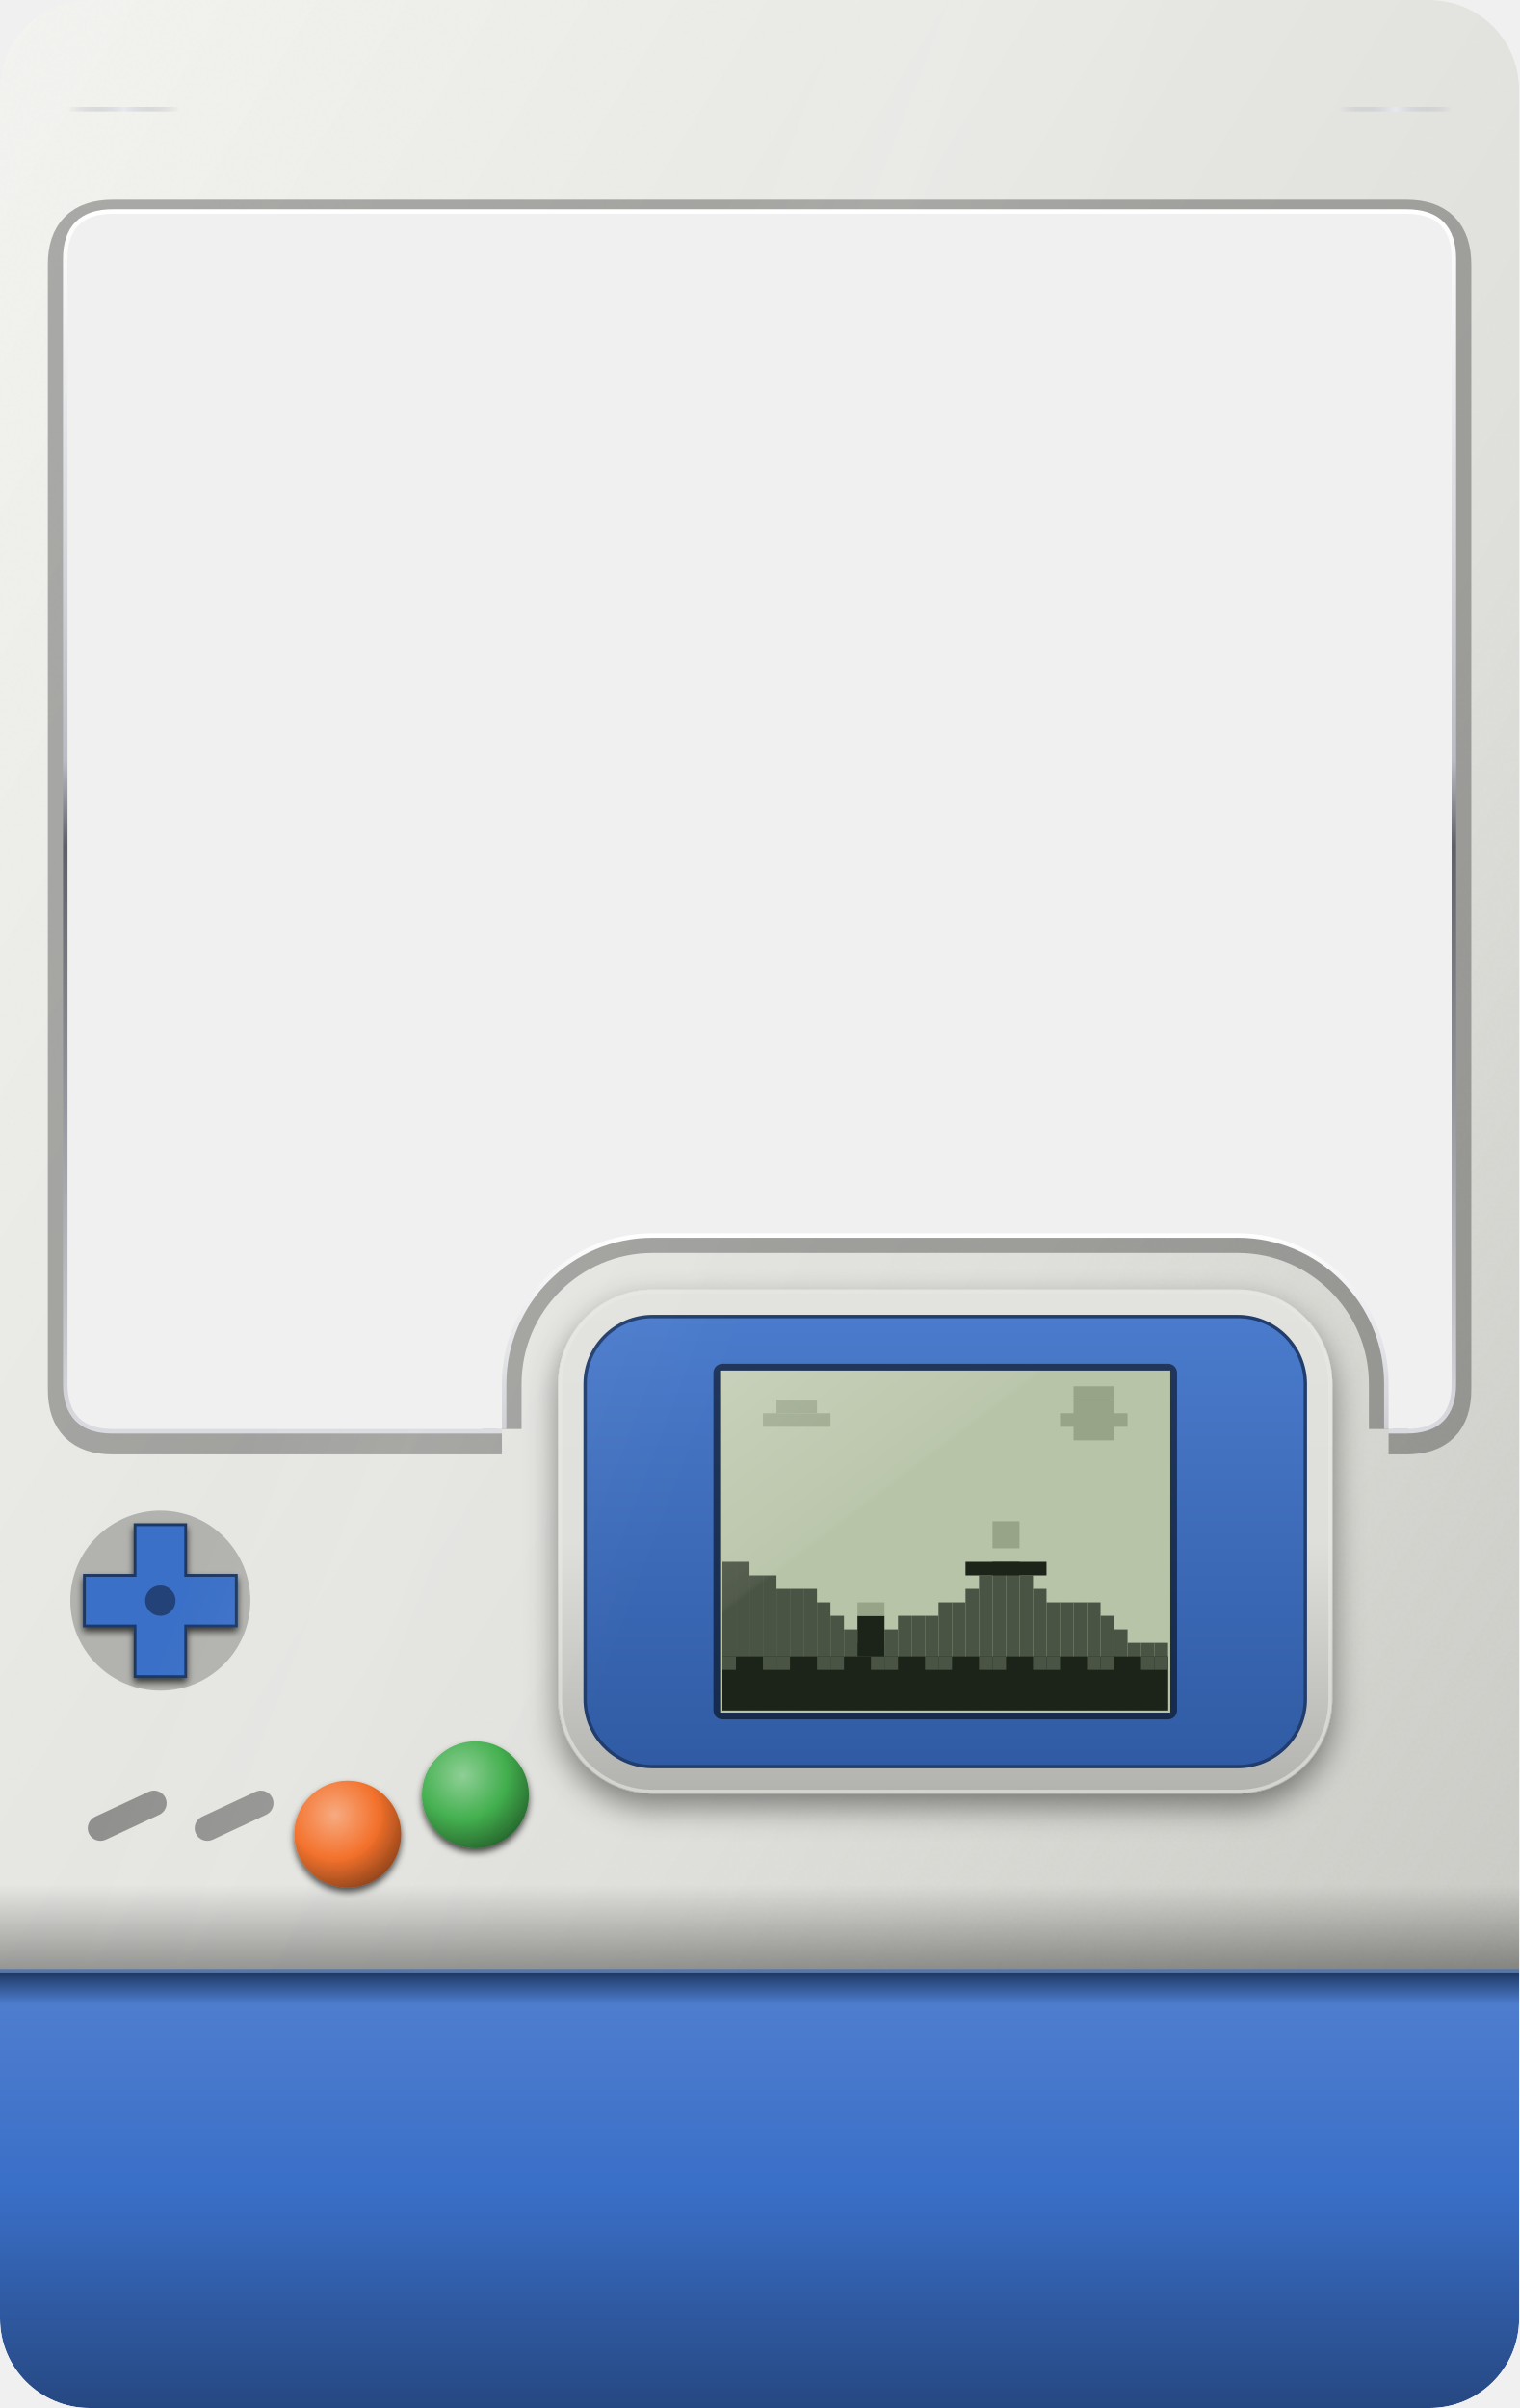
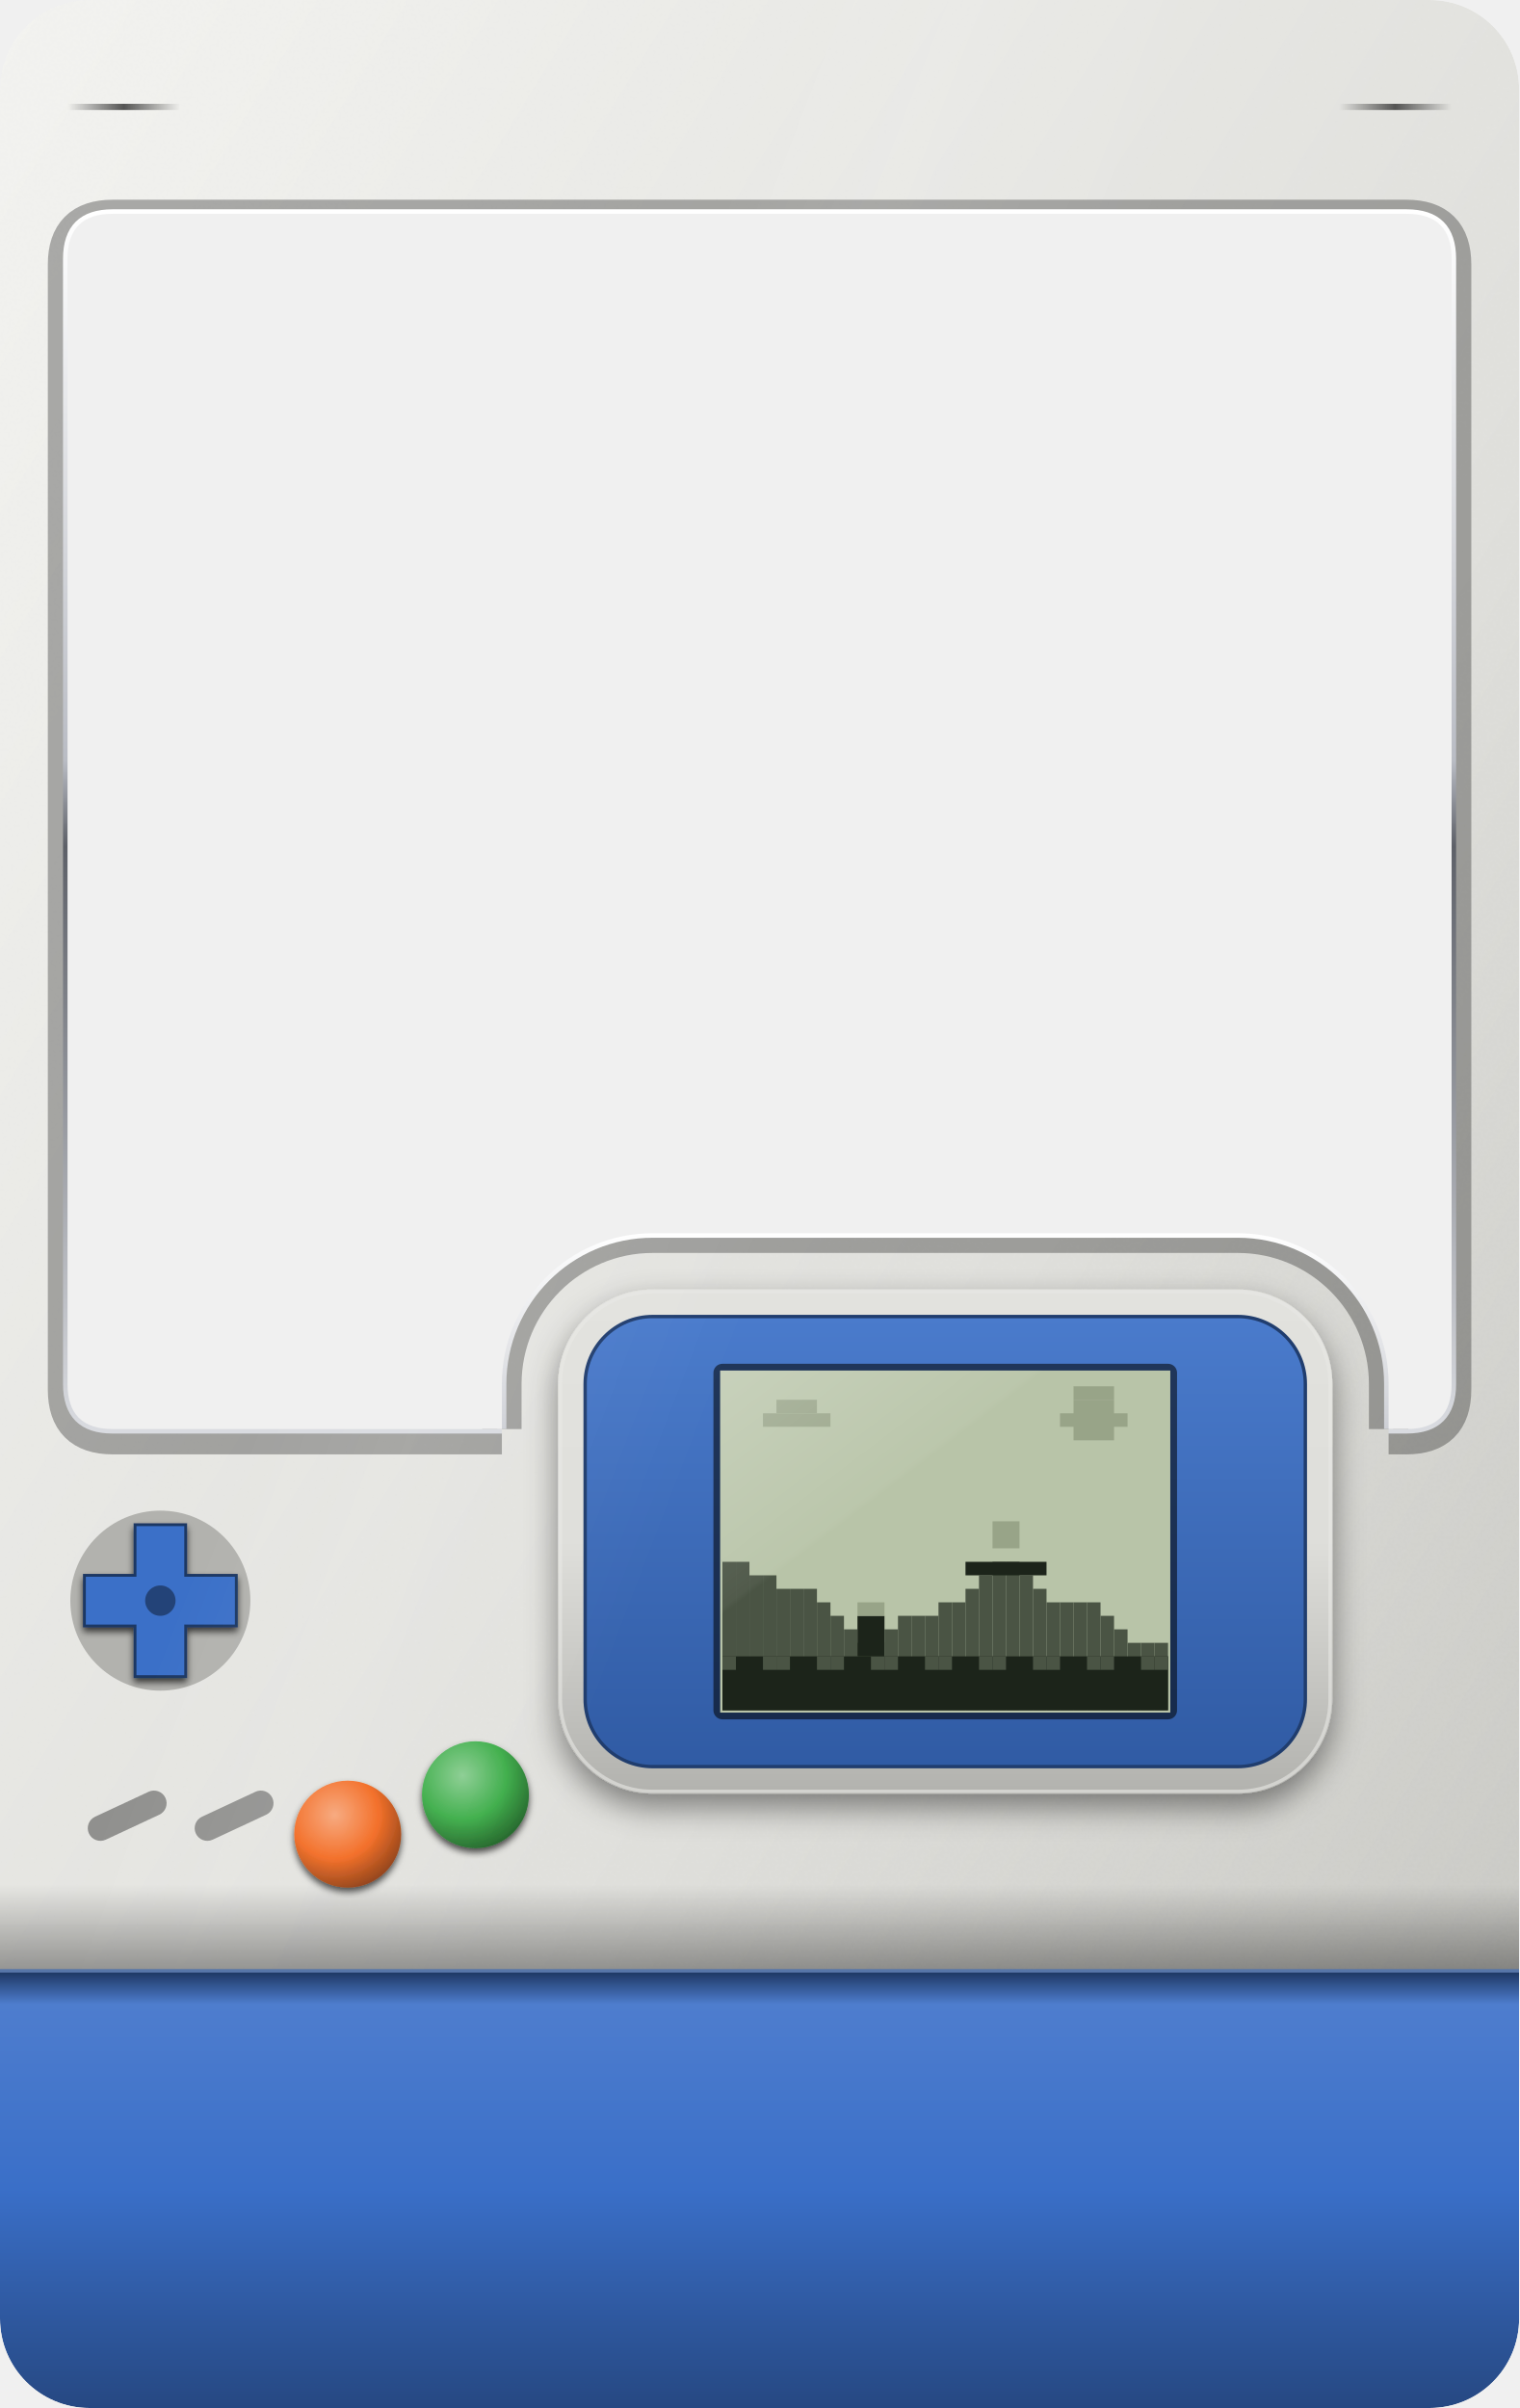
<svg xmlns="http://www.w3.org/2000/svg" viewBox="0 0 540 856" width="54mm" height="85.6mm">
  <defs>
    <clipPath id="card">
      <rect width="540" height="856" rx="31.8" />
    </clipPath>
    <clipPath id="win">
      <path d="M40 76 H500 Q516 76 516 92 V492 Q516 508 500 508 H40 Q24 508 24 492 V92 Q24 76 40 76 Z" />
    </clipPath>
    <mask id="hole" maskUnits="userSpaceOnUse" x="0" y="0" width="540" height="856">
      <rect width="540" height="856" fill="#fff" />
      <path d="M40 76 H500 Q516 76 516 92 V492 Q516 508 500 508 H40 Q24 508 24 492 V92 Q24 76 40 76 Z" fill="#000" />
      <rect x="178.4" y="438.4" width="315.2" height="219.2" rx="53.6" fill="#fff" />
    </mask>
    <mask id="noCarve" maskUnits="userSpaceOnUse" x="0" y="0" width="540" height="856">
      <rect width="540" height="856" fill="#fff" />
      <rect x="178.4" y="438.4" width="315.2" height="219.2" rx="53.6" fill="#000" />
    </mask>
    <linearGradient id="bodyG" x1="0" y1="0" x2="1" y2="1">
      <stop offset="0" stop-color="#f2f2ef" />
      <stop offset=".6" stop-color="#dededa" />
      <stop offset="1" stop-color="#c2c2bd" />
    </linearGradient>
    <linearGradient id="spineG" x1="0" y1="0" x2="0" y2="1">
      <stop offset="0" stop-color="#1a325a" />
      <stop offset=".08" stop-color="#4e7dce" />
      <stop offset=".5" stop-color="#3a6fc8" />
      <stop offset="1" stop-color="#264882" />
    </linearGradient>
    <linearGradient id="spineShade" x1="0" y1="0" x2="0" y2="1">
      <stop offset="0" stop-color="#000" stop-opacity="0" />
      <stop offset="1" stop-color="#000" stop-opacity="0.35" />
    </linearGradient>
    <linearGradient id="fadeG" gradientUnits="userSpaceOnUse" x1="0" y1="430" x2="0" y2="530">
      <stop offset="0" stop-color="#fff" />
      <stop offset="1" stop-color="#fff" stop-opacity="0" />
    </linearGradient>
    <mask id="fadeM" maskUnits="userSpaceOnUse" x="0" y="0" width="540" height="856">
      <rect width="540" height="856" fill="url(#fadeG)" />
    </mask>
    <linearGradient id="frameG" x1="0" y1="0" x2="0" y2="1">
      <stop offset="0" stop-color="#ffffff" />
      <stop offset="0.45" stop-color="#b9bcc4" />
      <stop offset="0.52" stop-color="#5d6068" />
      <stop offset="1" stop-color="#d9dbe0" />
    </linearGradient>
    <linearGradient id="filetG" x1="0" y1="0" x2="1" y2="0">
-       <stop offset="0" stop-color="#9a9da6" stop-opacity="0" />
-       <stop offset=".5" stop-color="#e8e9ee" />
-       <stop offset="1" stop-color="#9a9da6" stop-opacity="0" />
+       <stop offset="0" stop-color="#545453" stop-opacity="0" />
+       <stop offset=".5" stop-color="#545453" />
+       <stop offset="1" stop-color="#545453" stop-opacity="0" />
    </linearGradient>
    <linearGradient id="sheen" x1="0" y1="0" x2="1" y2=".62">
      <stop offset="0" stop-color="#fff" stop-opacity="0" />
      <stop offset=".38" stop-color="#fff" stop-opacity="0" />
      <stop offset=".46" stop-color="#fff" stop-opacity=".07" />
      <stop offset=".6" stop-color="#fff" stop-opacity="0" />
    </linearGradient>
    <linearGradient id="glass" x1="0" y1="0" x2="1" y2="1">
      <stop offset="0" stop-color="#fff" stop-opacity=".22" />
      <stop offset=".35" stop-color="#fff" stop-opacity=".04" />
      <stop offset=".36" stop-color="#fff" stop-opacity="0" />
      <stop offset="1" stop-color="#fff" stop-opacity="0" />
    </linearGradient>
    <radialGradient id="crtVignette" r=".75">
      <stop offset=".6" stop-color="#000" stop-opacity="0" />
      <stop offset="1" stop-color="#000" stop-opacity=".6" />
    </radialGradient>
    <pattern id="scan" width="4" height="3" patternUnits="userSpaceOnUse">
      <rect width="4" height="1" fill="#000" opacity=".5" />
    </pattern>
    <pattern id="dither" width="2" height="2" patternUnits="userSpaceOnUse">
      <rect width="1" height="1" fill="#000" opacity=".25" />
      <rect x="1" y="1" width="1" height="1" fill="#000" opacity=".25" />
    </pattern>
    <filter id="noise" x="0" y="0" width="100%" height="100%">
      <feTurbulence type="fractalNoise" baseFrequency=".85" numOctaves="2" seed="3" />
      <feColorMatrix values="0 0 0 0 1  0 0 0 0 1  0 0 0 0 1  0 0 0 .07 0" />
      <feComposite in2="SourceGraphic" operator="in" />
    </filter>
    <filter id="woodF" x="0" y="0" width="100%" height="100%">
      <feTurbulence type="fractalNoise" baseFrequency=".008 .16" numOctaves="3" seed="7" />
      <feColorMatrix values=".55 0 0 0 .22  .34 0 0 0 .12  .16 0 0 0 .04  0 0 0 0 1" />
      <feComposite in2="SourceGraphic" operator="in" />
    </filter>
    <filter id="drop" x="-20%" y="-20%" width="140%" height="140%">
      <feDropShadow dx="0" dy="6" stdDeviation="7" flood-color="#000" flood-opacity="0.45" />
    </filter>
    <filter id="soft" x="-10%" y="-10%" width="120%" height="120%">
      <feDropShadow dx="0" dy="1.5" stdDeviation="1.2" flood-color="#000" flood-opacity=".7" />
    </filter>
    <filter id="glowW" x="-20%" y="-20%" width="140%" height="140%">
      <feGaussianBlur stdDeviation="2.5" result="b" />
      <feMerge>
        <feMergeNode in="b" />
        <feMergeNode in="SourceGraphic" />
      </feMerge>
    </filter>
  </defs>
  <g clip-path="url(#card)">
    <g id="art" mask="url(#hole)">
      <rect width="540" height="856" fill="url(#bodyG)" />
      <rect width="540" height="856" filter="url(#noise)" />
      <g mask="url(#noCarve)">
        <path d="M40 76 H500 Q516 76 516 92 V492 Q516 508 500 508 H40 Q24 508 24 492 V92 Q24 76 40 76 Z" fill="none" stroke="#000" stroke-width="14" stroke-opacity="0.3" transform="translate(0 2)" />
        <path d="M40 76 H500 Q516 76 516 92 V492 Q516 508 500 508 H40 Q24 508 24 492 V92 Q24 76 40 76 Z" fill="none" stroke="url(#frameG)" stroke-width="3.2" />
      </g>
      <g clip-path="url(#win)">
        <rect x="178.4" y="438.4" width="315.2" height="219.2" rx="53.6" fill="none" stroke="#000" stroke-width="14" stroke-opacity="0.3" />
        <rect x="178.4" y="438.4" width="315.2" height="219.2" rx="53.6" fill="none" stroke="url(#frameG)" stroke-width="3.2" />
      </g>
      <g id="aux1">
        <circle cx="57" cy="569" r="32" fill="#b2b2ae" />
        <path d="M48 542 h18 v18 h18 v18 h-18 v18 h-18 v-18 h-18 v-18 h18 z" fill="#3a6fc8" stroke="#1d3864" filter="url(#soft)" />
        <circle cx="57" cy="569" r="5.4" fill="#234378" />
      </g>
      <g id="aux2">
        <defs>
-           <radialGradient id="ab2280" cx=".38" cy=".32" r=".75">
+           <radialGradient id="ab1230" cx=".38" cy=".32" r=".75">
            <stop offset="0" stop-color="#f7a67a" />
            <stop offset=".55" stop-color="#f26a21" />
            <stop offset="1" stop-color="#853a12" />
          </radialGradient>
-           <radialGradient id="ab2281" cx=".38" cy=".32" r=".75">
+           <radialGradient id="ab1231" cx=".38" cy=".32" r=".75">
            <stop offset="0" stop-color="#8cce93" />
            <stop offset=".55" stop-color="#3fae4b" />
            <stop offset="1" stop-color="#236029" />
          </radialGradient>
        </defs>
        <rect x="30" y="641" width="30" height="9" rx="4.5" fill="#90908e" transform="rotate(-25 45 645)" />
        <rect x="68" y="641" width="30" height="9" rx="4.5" fill="#90908e" transform="rotate(-25 83 645)" />
-         <circle cx="123.6" cy="652" r="19" fill="url(#ab2280)" filter="url(#soft)" />
-         <circle cx="169" cy="638" r="19" fill="url(#ab2281)" filter="url(#soft)" />
+         <circle cx="123.6" cy="652" r="19" fill="url(#ab1230)" filter="url(#soft)" />
+         <circle cx="169" cy="638" r="19" fill="url(#ab1231)" filter="url(#soft)" />
      </g>
      <g id="hero" transform="translate(336 548) scale(0.8)">
        <defs>
          <linearGradient id="hBody" x1="0" y1="0" x2="0" y2="1">
            <stop offset="0" stop-color="#e2e2de" />
            <stop offset=".5" stop-color="#dededa" />
            <stop offset="1" stop-color="#b2b2ae" />
          </linearGradient>
          <linearGradient id="hBezel" x1="0" y1="0" x2="0" y2="1">
            <stop offset="0" stop-color="#4a7bcc" />
            <stop offset="1" stop-color="#305ba4" />
          </linearGradient>
          <radialGradient id="hLed" cx="0.36" cy="0.3" r="0.8">
            <stop offset="0" stop-color="#ff8080" />
            <stop offset=".5" stop-color="#f00" />
            <stop offset="1" stop-color="#990000" />
          </radialGradient>
          <linearGradient id="hGloss" x1="0" y1="0" x2="0" y2="1">
            <stop offset="0" stop-color="#fff" stop-opacity=".28" />
            <stop offset="1" stop-color="#fff" stop-opacity="0" />
          </linearGradient>
        </defs>
        <rect x="-172" y="-112" width="344" height="224" rx="42" fill="url(#hBody)" filter="url(#drop)" />
        <rect x="-171" y="-111" width="342" height="222" rx="41" fill="none" stroke="#e8e8e5" stroke-opacity=".6" stroke-width="1.5" />
        <rect x="-160" y="-100" width="320" height="200" rx="30" fill="url(#hBezel)" stroke="#203d6e" stroke-width="1.5" />
        <rect x="-103" y="-79" width="206" height="158" rx="4" fill="#000" opacity=".55" />
        <g>
          <rect x="-100" y="-76" width="200" height="152" fill="#b8c4a8" />
          <rect x="57" y="-63" width="18" height="18" fill="#98a488" />
          <rect x="51" y="-57" width="30" height="6" fill="#98a488" />
          <rect x="57" y="-69" width="18" height="6" fill="#98a488" />
          <rect x="-81" y="-57" width="30" height="6" fill="#98a488" />
          <rect x="-75" y="-63" width="18" height="6" fill="#98a488" />
          <rect x="-99" y="9" width="6" height="66" fill="#4a5444" />
          <rect x="-93" y="9" width="6" height="66" fill="#4a5444" />
          <rect x="-87" y="15" width="6" height="60" fill="#4a5444" />
          <rect x="-81" y="15" width="6" height="60" fill="#4a5444" />
          <rect x="-75" y="21" width="6" height="54" fill="#4a5444" />
          <rect x="-69" y="21" width="6" height="54" fill="#4a5444" />
          <rect x="-63" y="21" width="6" height="54" fill="#4a5444" />
          <rect x="-57" y="27" width="6" height="48" fill="#4a5444" />
          <rect x="-51" y="33" width="6" height="42" fill="#4a5444" />
          <rect x="-45" y="39" width="6" height="36" fill="#4a5444" />
          <rect x="-39" y="45" width="6" height="30" fill="#4a5444" />
          <rect x="-33" y="45" width="6" height="30" fill="#4a5444" />
          <rect x="-27" y="39" width="6" height="36" fill="#4a5444" />
          <rect x="-21" y="33" width="6" height="42" fill="#4a5444" />
          <rect x="-15" y="33" width="6" height="42" fill="#4a5444" />
          <rect x="-9" y="33" width="6" height="42" fill="#4a5444" />
          <rect x="-3" y="27" width="6" height="48" fill="#4a5444" />
          <rect x="3" y="27" width="6" height="48" fill="#4a5444" />
          <rect x="9" y="21" width="6" height="54" fill="#4a5444" />
          <rect x="15" y="15" width="6" height="60" fill="#4a5444" />
          <rect x="21" y="9" width="6" height="66" fill="#4a5444" />
          <rect x="27" y="9" width="6" height="66" fill="#4a5444" />
          <rect x="33" y="15" width="6" height="60" fill="#4a5444" />
          <rect x="39" y="21" width="6" height="54" fill="#4a5444" />
          <rect x="45" y="27" width="6" height="48" fill="#4a5444" />
          <rect x="51" y="27" width="6" height="48" fill="#4a5444" />
          <rect x="57" y="27" width="6" height="48" fill="#4a5444" />
          <rect x="63" y="27" width="6" height="48" fill="#4a5444" />
          <rect x="69" y="33" width="6" height="42" fill="#4a5444" />
          <rect x="75" y="39" width="6" height="36" fill="#4a5444" />
          <rect x="81" y="45" width="6" height="30" fill="#4a5444" />
          <rect x="87" y="45" width="6" height="30" fill="#4a5444" />
          <rect x="93" y="45" width="6" height="30" fill="#4a5444" />
          <rect x="-99" y="51" width="198" height="24" fill="#1c241a" />
          <rect x="-99" y="51" width="6" height="6" fill="#4a5444" />
          <rect x="-81" y="51" width="6" height="6" fill="#4a5444" />
          <rect x="-75" y="51" width="6" height="6" fill="#4a5444" />
          <rect x="-57" y="51" width="6" height="6" fill="#4a5444" />
          <rect x="-51" y="51" width="6" height="6" fill="#4a5444" />
          <rect x="-33" y="51" width="6" height="6" fill="#4a5444" />
          <rect x="-27" y="51" width="6" height="6" fill="#4a5444" />
          <rect x="-9" y="51" width="6" height="6" fill="#4a5444" />
          <rect x="-3" y="51" width="6" height="6" fill="#4a5444" />
          <rect x="15" y="51" width="6" height="6" fill="#4a5444" />
          <rect x="21" y="51" width="6" height="6" fill="#4a5444" />
          <rect x="39" y="51" width="6" height="6" fill="#4a5444" />
          <rect x="45" y="51" width="6" height="6" fill="#4a5444" />
          <rect x="63" y="51" width="6" height="6" fill="#4a5444" />
          <rect x="69" y="51" width="6" height="6" fill="#4a5444" />
          <rect x="87" y="51" width="6" height="6" fill="#4a5444" />
          <rect x="93" y="51" width="6" height="6" fill="#4a5444" />
          <rect x="-39" y="33" width="12" height="18" fill="#1c241a" />
          <rect x="-39" y="27" width="12" height="6" fill="#98a488" />
          <rect x="9" y="9" width="36" height="6" fill="#1c241a" />
          <rect x="21" y="-9" width="12" height="12" fill="#98a488" />
        </g>
        <rect x="-100" y="-76" width="200" height="152" fill="url(#glass)" />
      </g>
      <rect width="540" height="856" fill="url(#sheen)" />
      <g id="spine">
        <rect x="0" y="670" width="540" height="30" fill="url(#spineShade)" />
        <rect x="0" y="700" width="540" height="156" fill="url(#spineG)" />
        <rect x="0" y="700" width="540" height="1.2" fill="#7fa1db" opacity=".6" />
      </g>
    </g>
-     <rect x="24" y="38" width="40" height="1.6" fill="url(#filetG)" />
-     <rect x="476" y="38" width="40" height="1.6" fill="url(#filetG)" />
+     <rect x="24" y="36.9" width="40" height="2.2" fill="url(#filetG)" />
+     <rect x="476" y="36.9" width="40" height="2.2" fill="url(#filetG)" />
  </g>
</svg>
